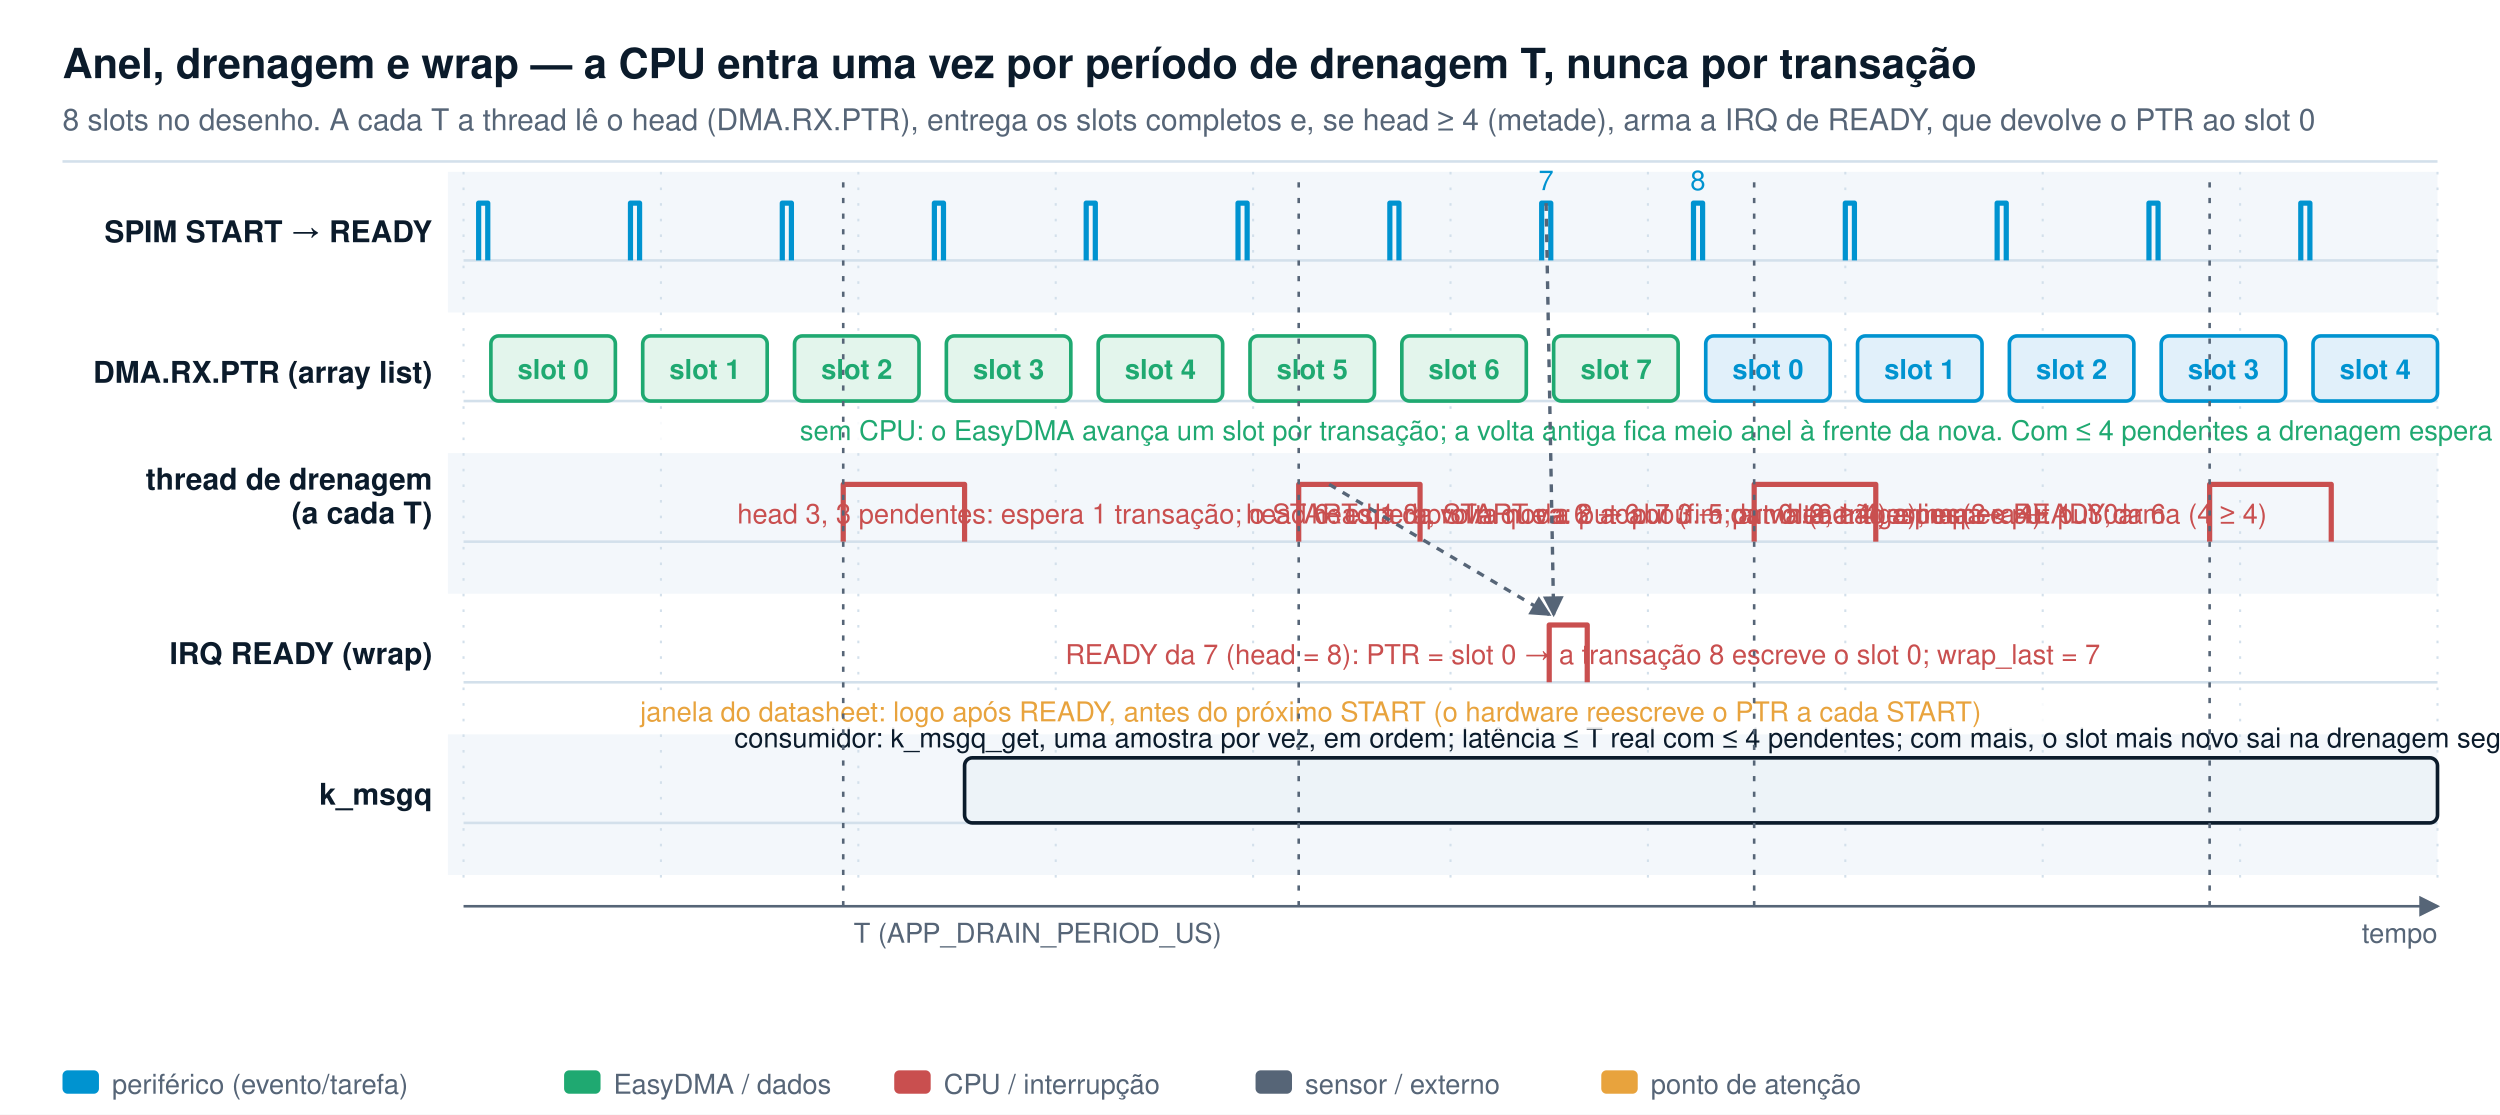
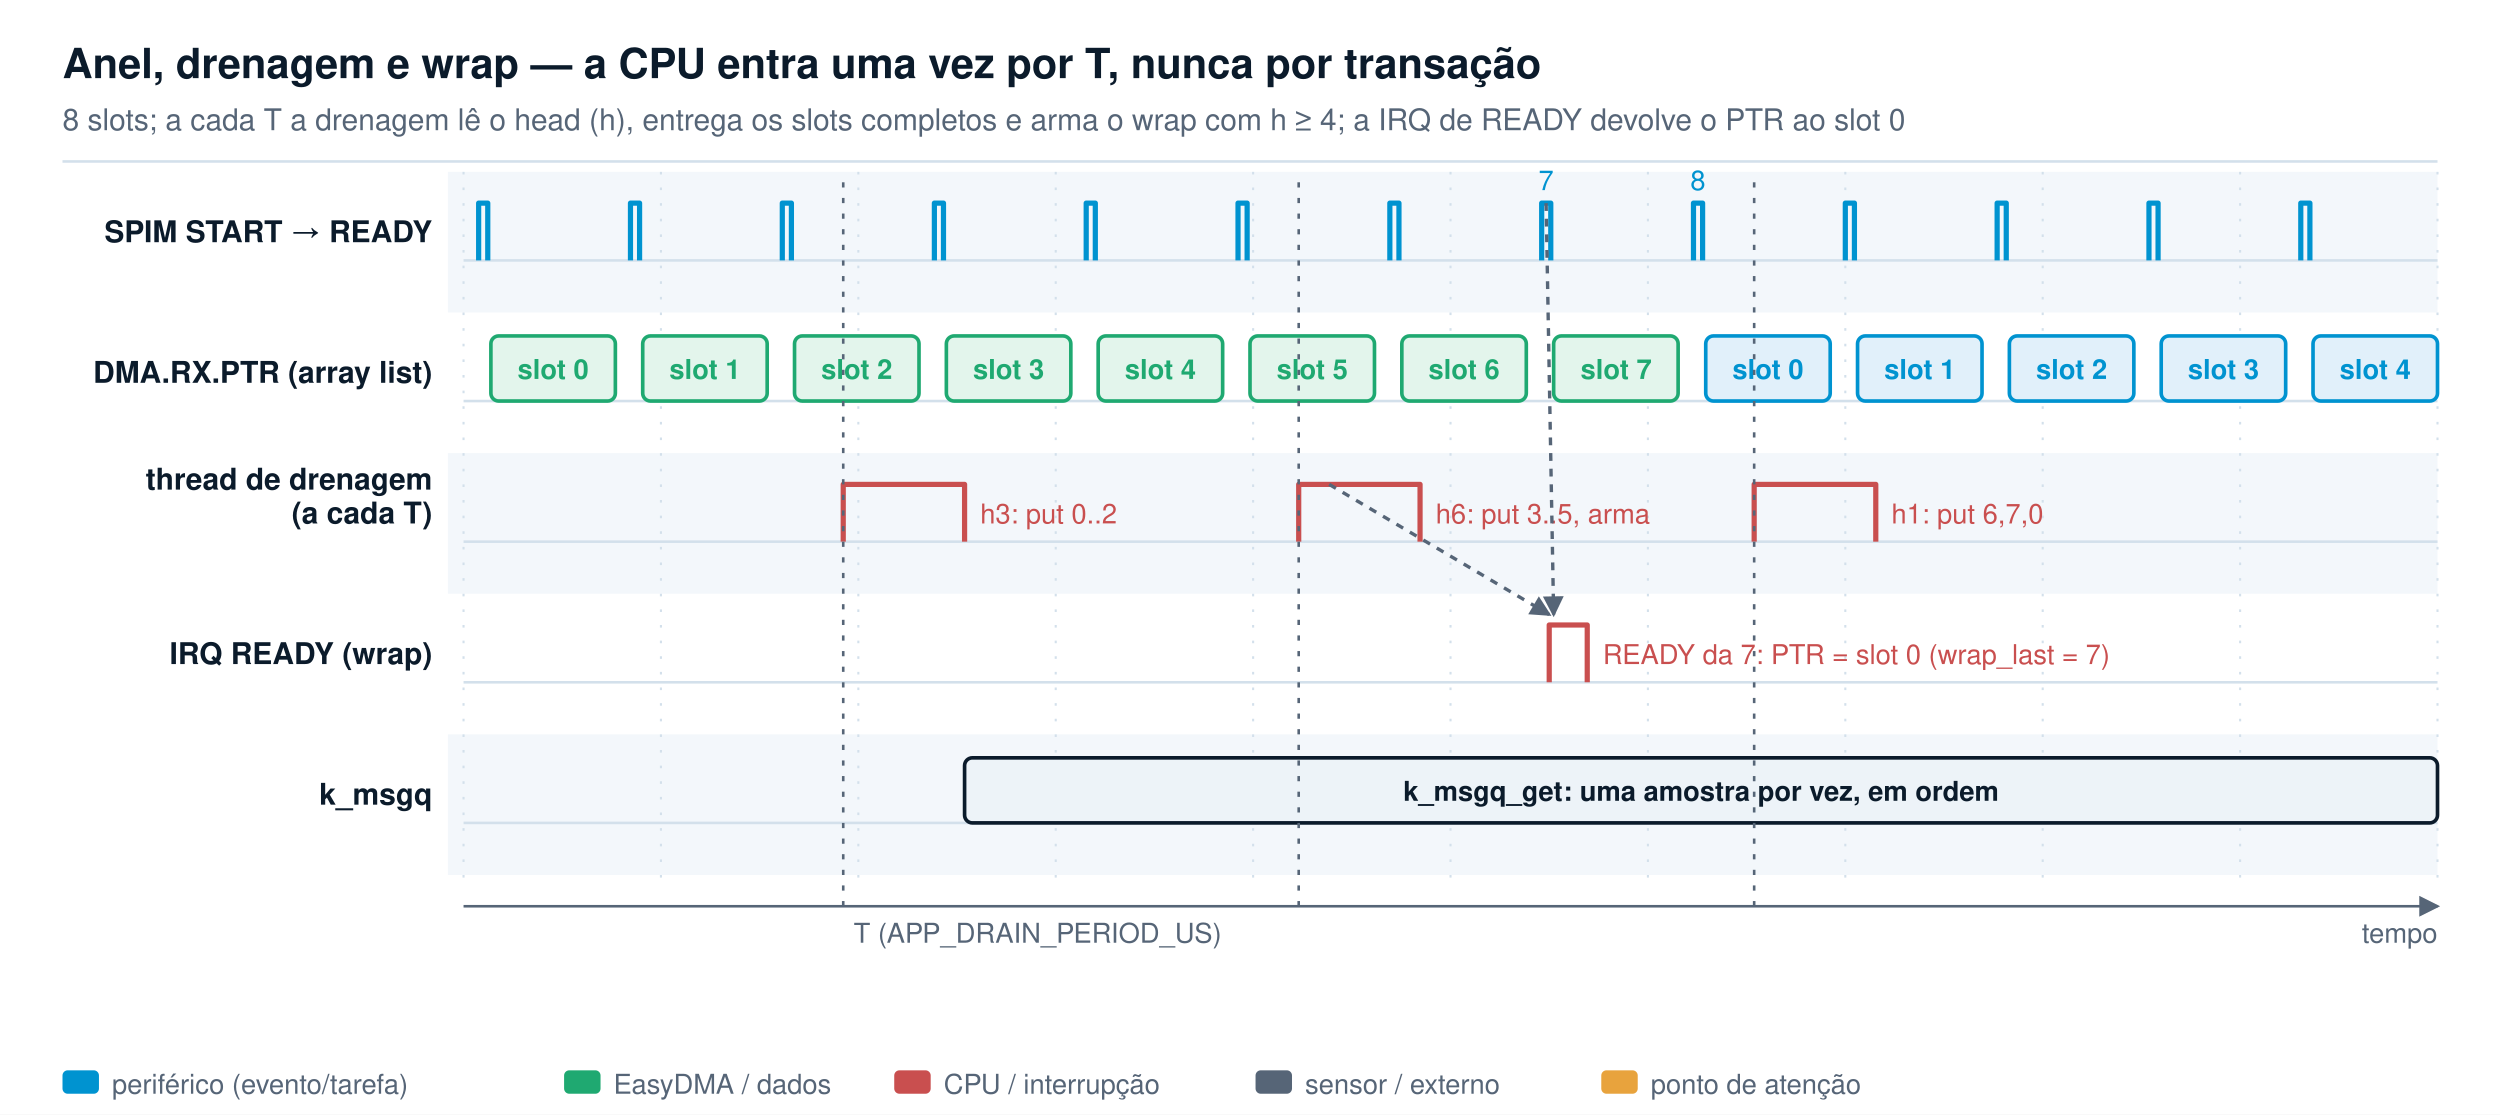
<svg xmlns="http://www.w3.org/2000/svg" width="960" height="428" viewBox="0 0 960 428">
  <defs>
    <marker id="arr" markerWidth="9" markerHeight="9" refX="7" refY="4.5" orient="auto" markerUnits="userSpaceOnUse">
      <path d="M0,0.5 L8,4.5 L0,8.5 z" fill="#566577" />
    </marker>
    <marker id="arr-blue" markerWidth="9" markerHeight="9" refX="7" refY="4.5" orient="auto" markerUnits="userSpaceOnUse">
      <path d="M0,0.5 L8,4.5 L0,8.5 z" fill="#0093D0" />
    </marker>
    <marker id="arr-green" markerWidth="9" markerHeight="9" refX="7" refY="4.5" orient="auto" markerUnits="userSpaceOnUse">
      <path d="M0,0.5 L8,4.5 L0,8.5 z" fill="#1FA971" />
    </marker>
    <marker id="arr-red" markerWidth="9" markerHeight="9" refX="7" refY="4.5" orient="auto" markerUnits="userSpaceOnUse">
      <path d="M0,0.5 L8,4.5 L0,8.5 z" fill="#C94F4F" />
    </marker>
    <filter id="shadow" x="-5%" y="-5%" width="110%" height="120%">
      <feDropShadow dx="0" dy="1.5" stdDeviation="1.5" flood-color="#00224E" flood-opacity="0.12" />
    </filter>
    <pattern id="hatch" width="6" height="6" patternUnits="userSpaceOnUse" patternTransform="rotate(45)">
      <line x1="0" y1="0" x2="0" y2="6" stroke="#D3E0EB" stroke-width="2" />
    </pattern>
  </defs>
  <rect width="100%" height="100%" fill="white" />
-   <text x="24" y="30" fill="#0B1B2B" font-family="Segoe UI, Helvetica Neue, Helvetica, Arial, sans-serif" font-size="16" font-weight="600">Anel, drenagem e wrap — a CPU entra uma vez por período de drenagem T, nunca por transação</text>
-   <text x="24" y="50" fill="#566577" font-family="Segoe UI, Helvetica Neue, Helvetica, Arial, sans-serif" font-size="11.5">8 slots no desenho. A cada T a thread lê o head (DMA.RX.PTR), entrega os slots completos e, se head ≥ 4 (metade), arma a IRQ de READY, que devolve o PTR ao slot 0</text>
+   <text x="24" y="30" fill="#0B1B2B" font-family="Segoe UI, Helvetica Neue, Helvetica, Arial, sans-serif" font-size="16" font-weight="600">Anel, drenagem e wrap — a CPU entra uma vez por T, nunca por transação</text>
+   <text x="24" y="50" fill="#566577" font-family="Segoe UI, Helvetica Neue, Helvetica, Arial, sans-serif" font-size="11.5">8 slots; a cada T a drenagem lê o head (h), entrega os slots completos e arma o wrap com h ≥ 4; a IRQ de READY devolve o PTR ao slot 0</text>
  <line x1="24" y1="62" x2="936" y2="62" stroke="#D3E0EB" stroke-width="1" />
  <rect x="172" y="66" width="764" height="54" fill="#F3F7FB" />
  <line x1="178" y1="100" x2="936" y2="100" stroke="#D3E0EB" stroke-width="1" />
  <text x="166" y="93" text-anchor="end" fill="#0B1B2B" font-family="Segoe UI, Helvetica Neue, Helvetica, Arial, sans-serif" font-size="11.5" font-weight="600">SPIM START → READY</text>
  <line x1="178" y1="154" x2="936" y2="154" stroke="#D3E0EB" stroke-width="1" />
  <text x="166" y="147" text-anchor="end" fill="#0B1B2B" font-family="Segoe UI, Helvetica Neue, Helvetica, Arial, sans-serif" font-size="11.5" font-weight="600">DMA.RX.PTR (array list)</text>
  <rect x="172" y="174" width="764" height="54" fill="#F3F7FB" />
  <line x1="178" y1="208" x2="936" y2="208" stroke="#D3E0EB" stroke-width="1" />
  <text x="166" y="188" text-anchor="end" fill="#0B1B2B" font-family="Segoe UI, Helvetica Neue, Helvetica, Arial, sans-serif" font-size="11.5" font-weight="600">thread de drenagem</text>
  <text x="166" y="201" text-anchor="end" fill="#0B1B2B" font-family="Segoe UI, Helvetica Neue, Helvetica, Arial, sans-serif" font-size="11.5" font-weight="600">(a cada T)</text>
  <line x1="178" y1="262" x2="936" y2="262" stroke="#D3E0EB" stroke-width="1" />
  <text x="166" y="255" text-anchor="end" fill="#0B1B2B" font-family="Segoe UI, Helvetica Neue, Helvetica, Arial, sans-serif" font-size="11.5" font-weight="600">IRQ READY (wrap)</text>
  <rect x="172" y="282" width="764" height="54" fill="#F3F7FB" />
  <line x1="178" y1="316" x2="936" y2="316" stroke="#D3E0EB" stroke-width="1" />
  <text x="166" y="309" text-anchor="end" fill="#0B1B2B" font-family="Segoe UI, Helvetica Neue, Helvetica, Arial, sans-serif" font-size="11.5" font-weight="600">k_msgq</text>
  <line x1="178.0" y1="66" x2="178.0" y2="340" stroke="#D3E0EB" stroke-width="0.8" stroke-dasharray="1 5" />
  <line x1="253.8" y1="66" x2="253.8" y2="340" stroke="#D3E0EB" stroke-width="0.8" stroke-dasharray="1 5" />
  <line x1="329.6" y1="66" x2="329.6" y2="340" stroke="#D3E0EB" stroke-width="0.8" stroke-dasharray="1 5" />
  <line x1="405.4" y1="66" x2="405.4" y2="340" stroke="#D3E0EB" stroke-width="0.8" stroke-dasharray="1 5" />
  <line x1="481.2" y1="66" x2="481.2" y2="340" stroke="#D3E0EB" stroke-width="0.8" stroke-dasharray="1 5" />
  <line x1="557.0" y1="66" x2="557.0" y2="340" stroke="#D3E0EB" stroke-width="0.8" stroke-dasharray="1 5" />
  <line x1="632.8" y1="66" x2="632.8" y2="340" stroke="#D3E0EB" stroke-width="0.8" stroke-dasharray="1 5" />
  <line x1="708.6" y1="66" x2="708.6" y2="340" stroke="#D3E0EB" stroke-width="0.8" stroke-dasharray="1 5" />
  <line x1="784.4" y1="66" x2="784.4" y2="340" stroke="#D3E0EB" stroke-width="0.8" stroke-dasharray="1 5" />
  <line x1="860.2" y1="66" x2="860.2" y2="340" stroke="#D3E0EB" stroke-width="0.8" stroke-dasharray="1 5" />
  <line x1="936.0" y1="66" x2="936.0" y2="340" stroke="#D3E0EB" stroke-width="0.8" stroke-dasharray="1 5" />
  <path d="M183.8,100.0 V78.0 H187.3 V100.0" fill="none" stroke="#0093D0" stroke-width="2" stroke-linejoin="round" />
  <path d="M242.1,100.0 V78.0 H245.6 V100.0" fill="none" stroke="#0093D0" stroke-width="2" stroke-linejoin="round" />
  <path d="M300.4,100.0 V78.0 H303.9 V100.0" fill="none" stroke="#0093D0" stroke-width="2" stroke-linejoin="round" />
  <path d="M358.8,100.0 V78.0 H362.3 V100.0" fill="none" stroke="#0093D0" stroke-width="2" stroke-linejoin="round" />
  <path d="M417.1,100.0 V78.0 H420.6 V100.0" fill="none" stroke="#0093D0" stroke-width="2" stroke-linejoin="round" />
  <path d="M475.4,100.0 V78.0 H478.9 V100.0" fill="none" stroke="#0093D0" stroke-width="2" stroke-linejoin="round" />
  <path d="M533.7,100.0 V78.0 H537.2 V100.0" fill="none" stroke="#0093D0" stroke-width="2" stroke-linejoin="round" />
  <path d="M592.0,100.0 V78.0 H595.5 V100.0" fill="none" stroke="#0093D0" stroke-width="2" stroke-linejoin="round" />
  <text x="593.7" y="73.0" fill="#0093D0" text-anchor="middle" font-family="Segoe UI, Helvetica Neue, Helvetica, Arial, sans-serif" font-size="10.5">7</text>
  <path d="M650.3,100.0 V78.0 H653.8 V100.0" fill="none" stroke="#0093D0" stroke-width="2" stroke-linejoin="round" />
  <text x="652.0" y="73.0" fill="#0093D0" text-anchor="middle" font-family="Segoe UI, Helvetica Neue, Helvetica, Arial, sans-serif" font-size="10.5">8</text>
  <path d="M708.6,100.0 V78.0 H712.1 V100.0" fill="none" stroke="#0093D0" stroke-width="2" stroke-linejoin="round" />
  <path d="M766.9,100.0 V78.0 H770.4 V100.0" fill="none" stroke="#0093D0" stroke-width="2" stroke-linejoin="round" />
  <path d="M825.2,100.0 V78.0 H828.7 V100.0" fill="none" stroke="#0093D0" stroke-width="2" stroke-linejoin="round" />
  <path d="M883.5,100.0 V78.0 H887.0 V100.0" fill="none" stroke="#0093D0" stroke-width="2" stroke-linejoin="round" />
  <rect x="188.5" y="129.0" width="47.8" height="25" rx="3" fill="#E3F5EC" stroke="#1FA971" stroke-width="1.4" />
  <text x="212.4" y="145.5" fill="#1FA971" text-anchor="middle" font-family="Segoe UI, Helvetica Neue, Helvetica, Arial, sans-serif" font-size="10.5" font-weight="600">slot 0</text>
  <rect x="246.8" y="129.0" width="47.8" height="25" rx="3" fill="#E3F5EC" stroke="#1FA971" stroke-width="1.4" />
  <text x="270.7" y="145.5" fill="#1FA971" text-anchor="middle" font-family="Segoe UI, Helvetica Neue, Helvetica, Arial, sans-serif" font-size="10.5" font-weight="600">slot 1</text>
  <rect x="305.1" y="129.0" width="47.8" height="25" rx="3" fill="#E3F5EC" stroke="#1FA971" stroke-width="1.4" />
  <text x="329.0" y="145.5" fill="#1FA971" text-anchor="middle" font-family="Segoe UI, Helvetica Neue, Helvetica, Arial, sans-serif" font-size="10.5" font-weight="600">slot 2</text>
  <rect x="363.4" y="129.0" width="47.8" height="25" rx="3" fill="#E3F5EC" stroke="#1FA971" stroke-width="1.4" />
  <text x="387.3" y="145.5" fill="#1FA971" text-anchor="middle" font-family="Segoe UI, Helvetica Neue, Helvetica, Arial, sans-serif" font-size="10.5" font-weight="600">slot 3</text>
  <rect x="421.7" y="129.0" width="47.8" height="25" rx="3" fill="#E3F5EC" stroke="#1FA971" stroke-width="1.4" />
  <text x="445.6" y="145.5" fill="#1FA971" text-anchor="middle" font-family="Segoe UI, Helvetica Neue, Helvetica, Arial, sans-serif" font-size="10.5" font-weight="600">slot 4</text>
  <rect x="480.0" y="129.0" width="47.8" height="25" rx="3" fill="#E3F5EC" stroke="#1FA971" stroke-width="1.4" />
  <text x="503.9" y="145.5" fill="#1FA971" text-anchor="middle" font-family="Segoe UI, Helvetica Neue, Helvetica, Arial, sans-serif" font-size="10.5" font-weight="600">slot 5</text>
  <rect x="538.3" y="129.0" width="47.8" height="25" rx="3" fill="#E3F5EC" stroke="#1FA971" stroke-width="1.4" />
  <text x="562.2" y="145.5" fill="#1FA971" text-anchor="middle" font-family="Segoe UI, Helvetica Neue, Helvetica, Arial, sans-serif" font-size="10.5" font-weight="600">slot 6</text>
  <rect x="596.6" y="129.0" width="47.8" height="25" rx="3" fill="#E3F5EC" stroke="#1FA971" stroke-width="1.4" />
  <text x="620.6" y="145.5" fill="#1FA971" text-anchor="middle" font-family="Segoe UI, Helvetica Neue, Helvetica, Arial, sans-serif" font-size="10.5" font-weight="600">slot 7</text>
  <rect x="655.0" y="129.0" width="47.8" height="25" rx="3" fill="#E1F0FA" stroke="#0093D0" stroke-width="1.4" />
  <text x="678.9" y="145.5" fill="#0093D0" text-anchor="middle" font-family="Segoe UI, Helvetica Neue, Helvetica, Arial, sans-serif" font-size="10.5" font-weight="600">slot 0</text>
  <rect x="713.3" y="129.0" width="47.8" height="25" rx="3" fill="#E1F0FA" stroke="#0093D0" stroke-width="1.4" />
  <text x="737.2" y="145.5" fill="#0093D0" text-anchor="middle" font-family="Segoe UI, Helvetica Neue, Helvetica, Arial, sans-serif" font-size="10.5" font-weight="600">slot 1</text>
  <rect x="771.6" y="129.0" width="47.8" height="25" rx="3" fill="#E1F0FA" stroke="#0093D0" stroke-width="1.4" />
  <text x="795.5" y="145.5" fill="#0093D0" text-anchor="middle" font-family="Segoe UI, Helvetica Neue, Helvetica, Arial, sans-serif" font-size="10.5" font-weight="600">slot 2</text>
  <rect x="829.9" y="129.0" width="47.8" height="25" rx="3" fill="#E1F0FA" stroke="#0093D0" stroke-width="1.4" />
  <text x="853.8" y="145.5" fill="#0093D0" text-anchor="middle" font-family="Segoe UI, Helvetica Neue, Helvetica, Arial, sans-serif" font-size="10.5" font-weight="600">slot 3</text>
  <rect x="888.2" y="129.0" width="47.8" height="25" rx="3" fill="#E1F0FA" stroke="#0093D0" stroke-width="1.4" />
  <text x="912.1" y="145.5" fill="#0093D0" text-anchor="middle" font-family="Segoe UI, Helvetica Neue, Helvetica, Arial, sans-serif" font-size="10.5" font-weight="600">slot 4</text>
  <path d="M323.8,208.0 V186.0 H370.4 V208.0" fill="none" stroke="#C94F4F" stroke-width="2" stroke-linejoin="round" />
-   <text x="283.1" y="201.0" fill="#C94F4F" text-anchor="start" font-family="Segoe UI, Helvetica Neue, Helvetica, Arial, sans-serif" font-size="10.5">head 3, 3 pendentes: espera 1 transação; o START da 3 prova que a 2 acabou → put 0..2; não arma (3 &lt; 4)</text>
+   <text x="376.4" y="201.0" fill="#C94F4F" text-anchor="start" font-family="Segoe UI, Helvetica Neue, Helvetica, Arial, sans-serif" font-size="10.5">h3: put 0..2</text>
  <path d="M498.7,208.0 V186.0 H545.3 V208.0" fill="none" stroke="#C94F4F" stroke-width="2" stroke-linejoin="round" />
-   <text x="478.4" y="201.0" fill="#C94F4F" text-anchor="start" font-family="Segoe UI, Helvetica Neue, Helvetica, Arial, sans-serif" font-size="10.5">head 6: espera, START da 6 → put 3..5; arma (6 ≥ 4) e limpa o READY da 6</text>
+   <text x="551.3" y="201.0" fill="#C94F4F" text-anchor="start" font-family="Segoe UI, Helvetica Neue, Helvetica, Arial, sans-serif" font-size="10.5">h6: put 3..5, arma</text>
  <path d="M673.6,208.0 V186.0 H720.3 V208.0" fill="none" stroke="#C94F4F" stroke-width="2" stroke-linejoin="round" />
-   <text x="503.6" y="201.0" fill="#C94F4F" text-anchor="start" font-family="Segoe UI, Helvetica Neue, Helvetica, Arial, sans-serif" font-size="10.5">head 1 da volta nova: put 6..7 (fim da volta antiga); espera → put 0</text>
-   <path d="M848.5,208.0 V186.0 H895.2 V208.0" fill="none" stroke="#C94F4F" stroke-width="2" stroke-linejoin="round" />
-   <text x="686.3" y="201.0" fill="#C94F4F" text-anchor="start" font-family="Segoe UI, Helvetica Neue, Helvetica, Arial, sans-serif" font-size="10.5">head 4: espera → put 1..3; arma (4 ≥ 4)</text>
+   <text x="726.3" y="201.0" fill="#C94F4F" text-anchor="start" font-family="Segoe UI, Helvetica Neue, Helvetica, Arial, sans-serif" font-size="10.5">h1: put 6,7,0</text>
  <path d="M594.9,262.0 V240.0 H609.5 V262.0" fill="none" stroke="#C94F4F" stroke-width="2" stroke-linejoin="round" />
-   <text x="409.1" y="255.0" fill="#C94F4F" text-anchor="start" font-family="Segoe UI, Helvetica Neue, Helvetica, Arial, sans-serif" font-size="10.5">READY da 7 (head = 8): PTR = slot 0 → a transação 8 escreve o slot 0; wrap_last = 7</text>
+   <text x="615.5" y="255.0" fill="#C94F4F" text-anchor="start" font-family="Segoe UI, Helvetica Neue, Helvetica, Arial, sans-serif" font-size="10.5">READY da 7: PTR = slot 0 (wrap_last = 7)</text>
  <rect x="370.4" y="291.0" width="565.6" height="25" rx="3" fill="#EDF3F8" stroke="#0B1B2B" stroke-width="1.4" />
-   <text x="632.5" y="287.0" fill="#0B1B2B" text-anchor="middle" font-family="Segoe UI, Helvetica Neue, Helvetica, Arial, sans-serif" font-size="10.5">consumidor: k_msgq_get, uma amostra por vez, em ordem; latência ≤ T real com ≤ 4 pendentes; com mais, o slot mais novo sai na drenagem seguinte</text>
-   <rect x="204.7" y="266" width="597.2" height="14" rx="3" fill="white" opacity="0.85" />
-   <text x="503.3" y="277.0" fill="#E8A33D" text-anchor="middle" font-family="Segoe UI, Helvetica Neue, Helvetica, Arial, sans-serif" font-size="10.5">janela do datasheet: logo após READY, antes do próximo START (o hardware reescreve o PTR a cada START)</text>
-   <rect x="224.1" y="158" width="1043.5" height="14" rx="3" fill="white" opacity="0.85" />
-   <text x="745.9" y="169.0" fill="#1FA971" text-anchor="middle" font-family="Segoe UI, Helvetica Neue, Helvetica, Arial, sans-serif" font-size="10.5">sem CPU: o EasyDMA avança um slot por transação; a volta antiga fica meio anel à frente da nova. Com ≤ 4 pendentes a drenagem espera 1 transação (settle) e entrega também o head−1</text>
+   <text x="653.2" y="307.5" fill="#0B1B2B" text-anchor="middle" font-family="Segoe UI, Helvetica Neue, Helvetica, Arial, sans-serif" font-size="10.5" font-weight="600">k_msgq_get: uma amostra por vez, em ordem</text>
  <line x1="510.4" y1="186.0" x2="594.9" y2="236.0" stroke="#566577" stroke-width="1.3" stroke-dasharray="3 3" marker-end="url(#arr)" />
  <line x1="593.7" y1="78.0" x2="596.6" y2="236.0" stroke="#566577" stroke-width="1.3" stroke-dasharray="3 3" marker-end="url(#arr)" />
  <line x1="323.8" y1="70" x2="323.8" y2="348" stroke="#566577" stroke-width="1" stroke-dasharray="2 4" />
  <text x="327.8" y="362.0" fill="#566577" text-anchor="start" font-family="Segoe UI, Helvetica Neue, Helvetica, Arial, sans-serif" font-size="10.5">T (APP_DRAIN_PERIOD_US)</text>
  <line x1="498.7" y1="70" x2="498.7" y2="348" stroke="#566577" stroke-width="1" stroke-dasharray="2 4" />
  <line x1="673.6" y1="70" x2="673.6" y2="348" stroke="#566577" stroke-width="1" stroke-dasharray="2 4" />
-   <line x1="848.5" y1="70" x2="848.5" y2="348" stroke="#566577" stroke-width="1" stroke-dasharray="2 4" />
  <line x1="178" y1="348" x2="936" y2="348" stroke="#566577" stroke-width="1" marker-end="url(#arr)" />
  <text x="936" y="362" text-anchor="end" fill="#566577" font-family="Segoe UI, Helvetica Neue, Helvetica, Arial, sans-serif" font-size="10.5">tempo</text>
  <rect x="24" y="411" width="14" height="9" rx="2" fill="#0093D0" />
  <text x="43" y="420" fill="#566577" font-family="Segoe UI, Helvetica Neue, Helvetica, Arial, sans-serif" font-size="10.5">periférico (evento/tarefa)</text>
  <rect x="216.61" y="411" width="14" height="9" rx="2" fill="#1FA971" />
  <text x="235.61" y="420" fill="#566577" font-family="Segoe UI, Helvetica Neue, Helvetica, Arial, sans-serif" font-size="10.5">EasyDMA / dados</text>
  <rect x="343.385" y="411" width="14" height="9" rx="2" fill="#C94F4F" />
  <text x="362.385" y="420" fill="#566577" font-family="Segoe UI, Helvetica Neue, Helvetica, Arial, sans-serif" font-size="10.5">CPU / interrupção</text>
  <rect x="482.13" y="411" width="14" height="9" rx="2" fill="#566577" />
  <text x="501.13" y="420" fill="#566577" font-family="Segoe UI, Helvetica Neue, Helvetica, Arial, sans-serif" font-size="10.5">sensor / externo</text>
  <rect x="614.89" y="411" width="14" height="9" rx="2" fill="#E8A33D" />
  <text x="633.89" y="420" fill="#566577" font-family="Segoe UI, Helvetica Neue, Helvetica, Arial, sans-serif" font-size="10.5">ponto de atenção</text>
</svg>
